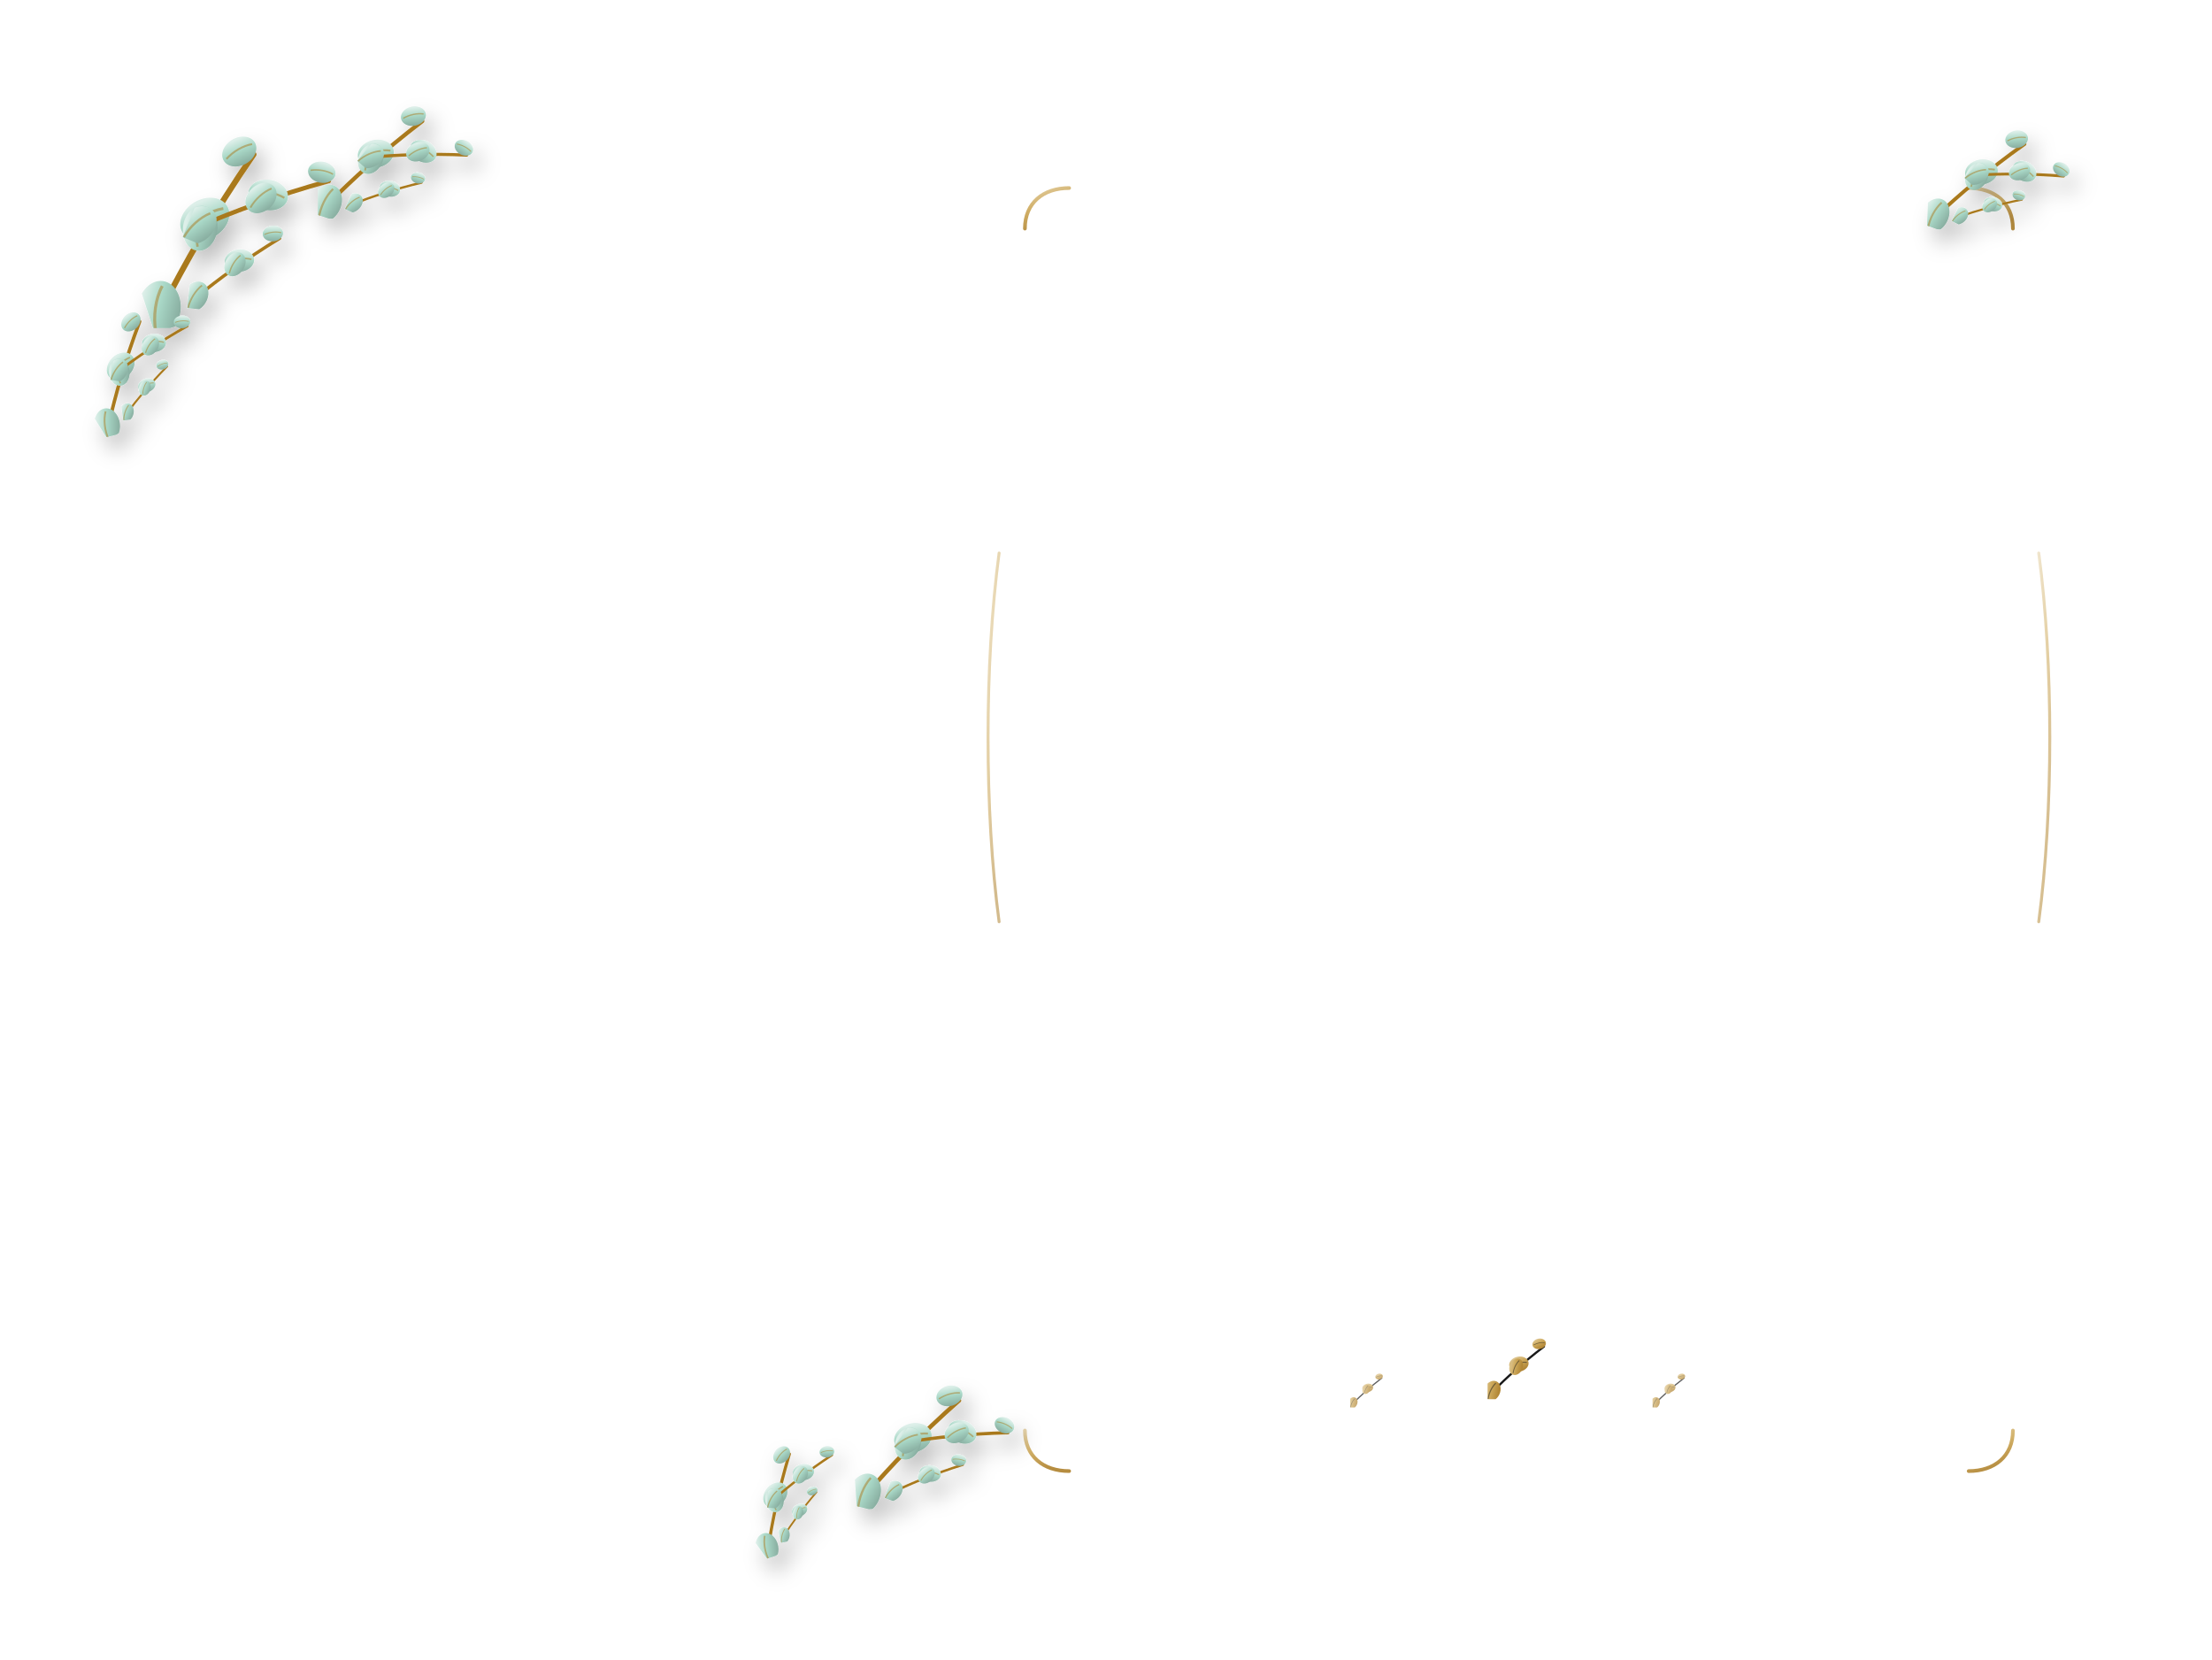
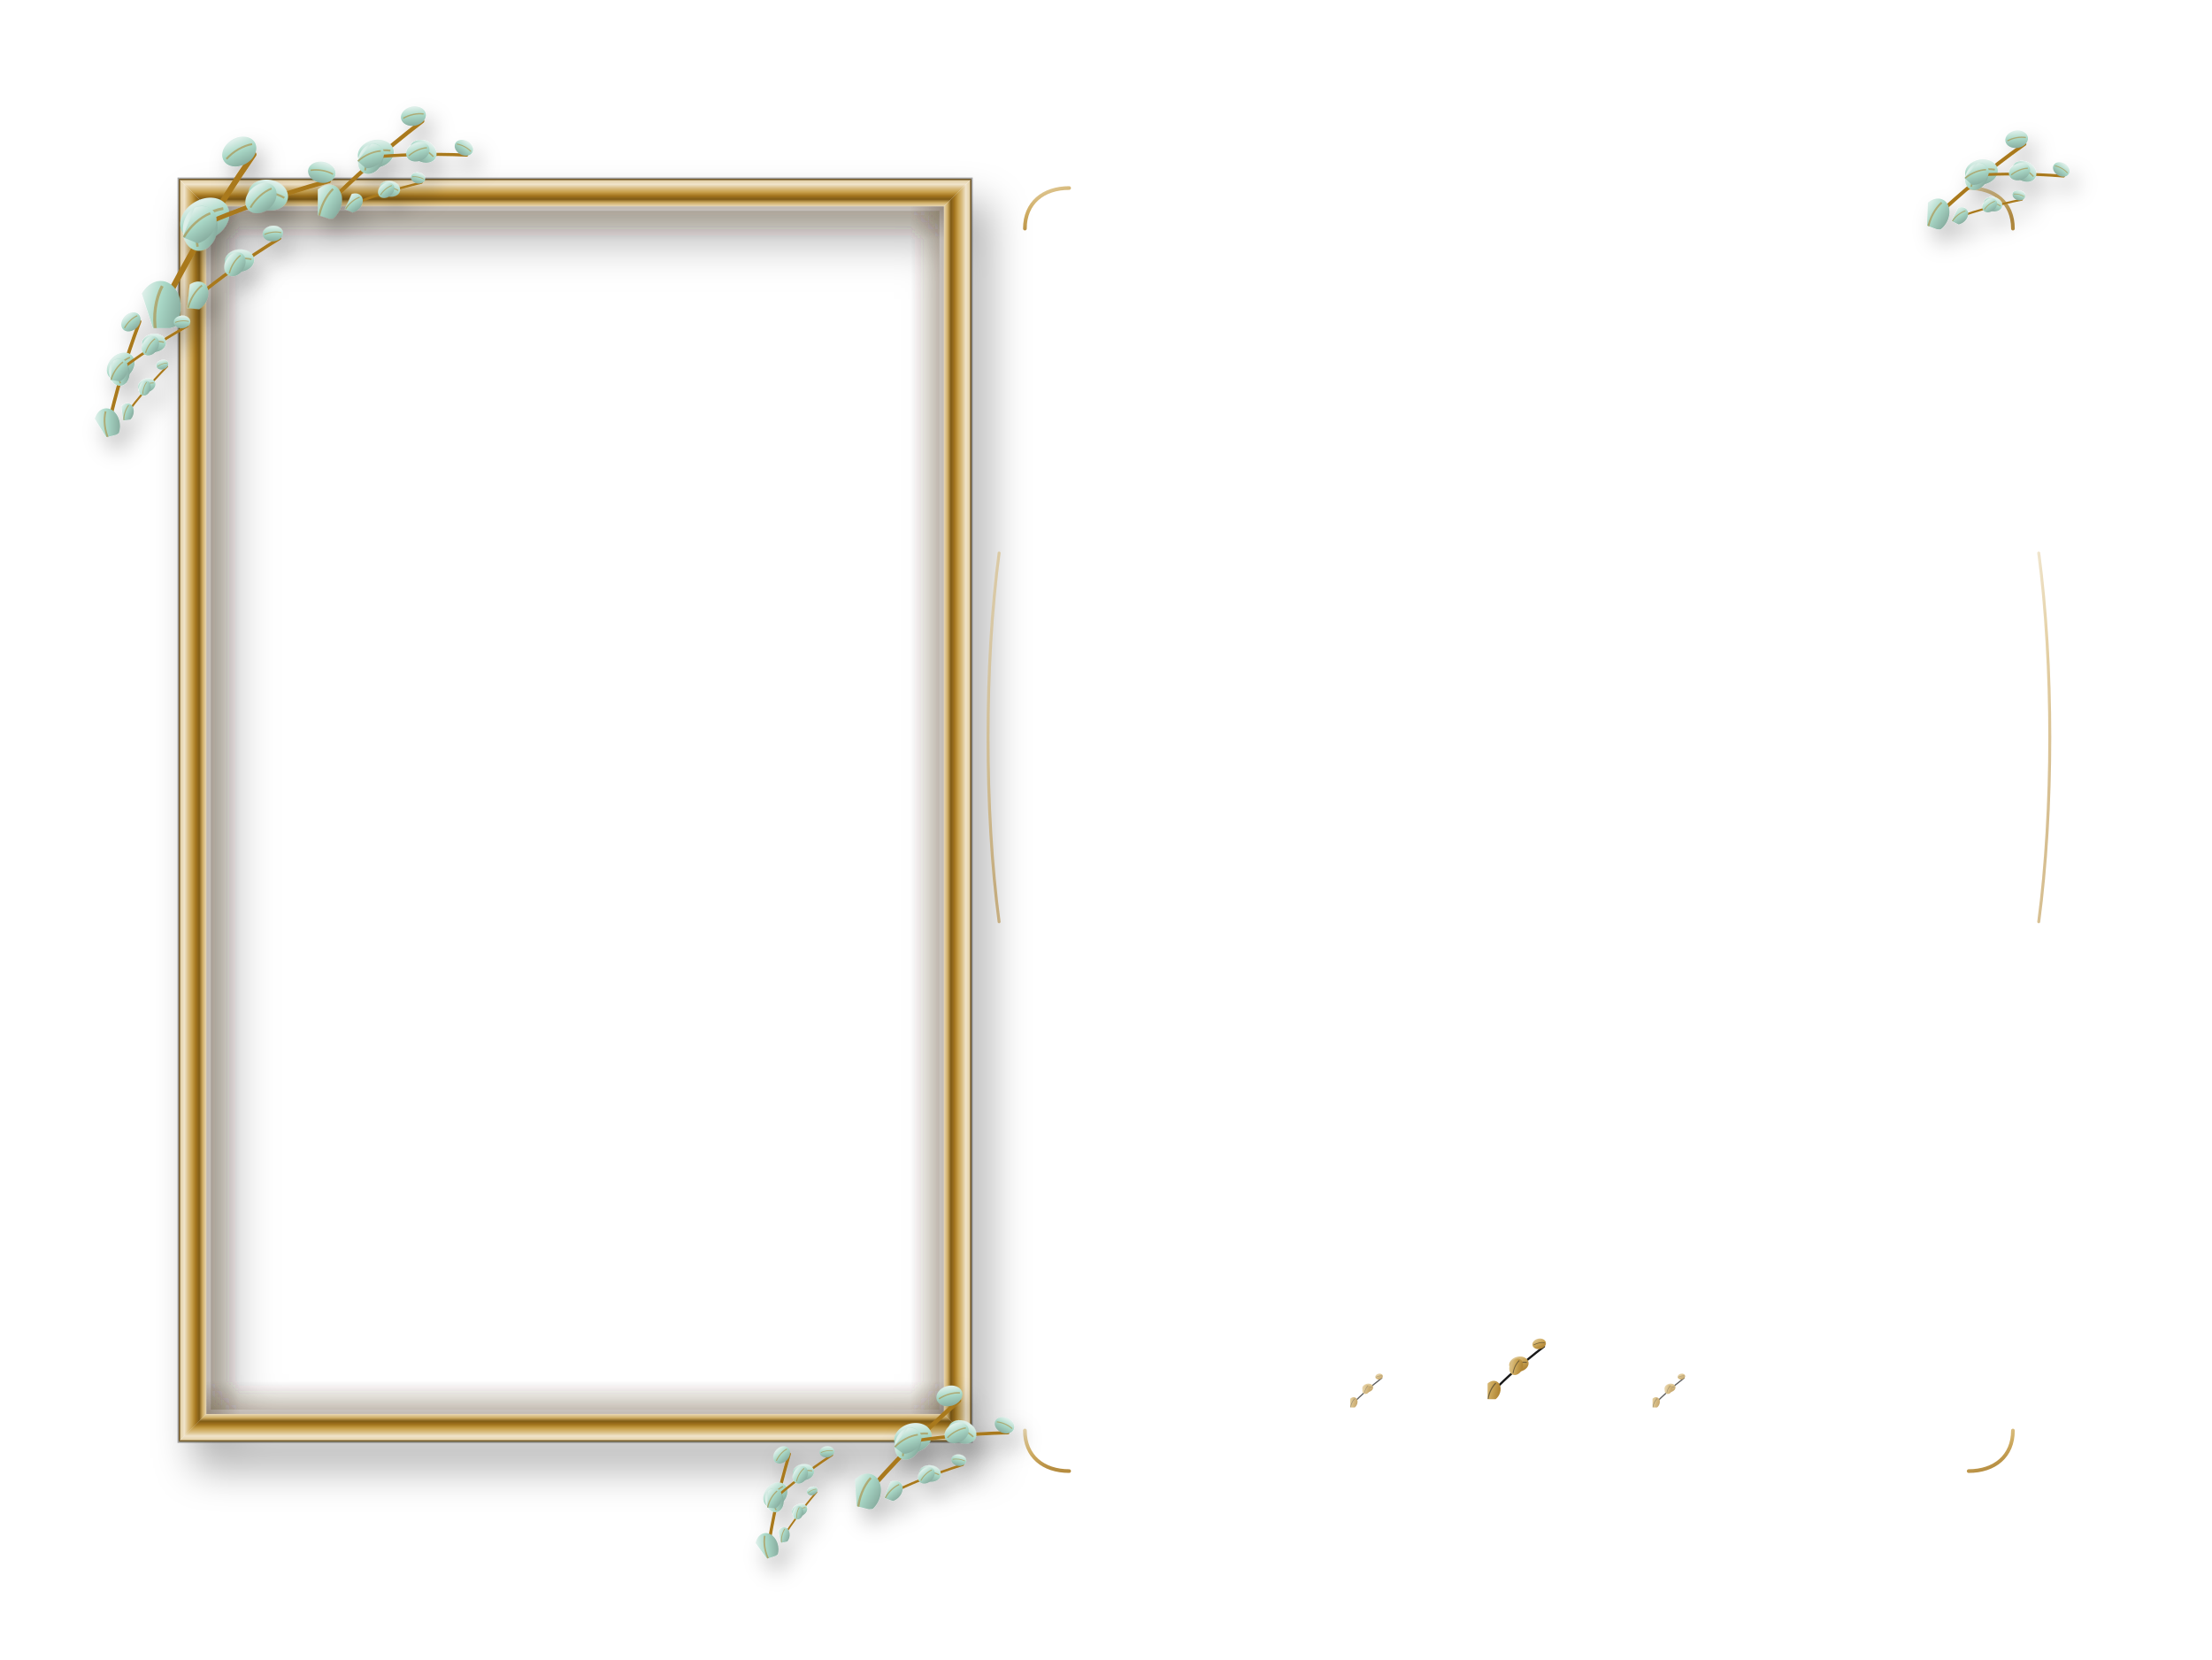
<svg xmlns="http://www.w3.org/2000/svg" viewBox="0 0 1200 900" width="1200" height="900">
  <defs>
+     <linearGradient id="bvT" x1="0" y1="0" x2="0" y2="1">
+       <stop offset="0%" stop-color="#986d1c" />
+       <stop offset="8%" stop-color="#e6d4ae" />
+       <stop offset="20%" stop-color="#f0e4cc" />
+       <stop offset="33%" stop-color="#dbc189" />
+       <stop offset="48%" stop-color="#c8a04a" />
+       <stop offset="62%" stop-color="#a1731d" />
+       <stop offset="74%" stop-color="#7f5b17" />
+       <stop offset="86%" stop-color="#d0ae65" />
+       <stop offset="100%" stop-color="#e9d9b7" />
+     </linearGradient>
+     <linearGradient id="bvL" x1="0" y1="0" x2="1" y2="0">
+       <stop offset="0%" stop-color="#986d1c" />
+       <stop offset="8%" stop-color="#e6d4ae" />
+       <stop offset="20%" stop-color="#f0e4cc" />
+       <stop offset="33%" stop-color="#dbc189" />
+       <stop offset="48%" stop-color="#c8a04a" />
+       <stop offset="62%" stop-color="#a1731d" />
+       <stop offset="74%" stop-color="#7f5b17" />
+       <stop offset="86%" stop-color="#d0ae65" />
+       <stop offset="100%" stop-color="#e9d9b7" />
+     </linearGradient>
+     <linearGradient id="bvB" x1="0" y1="1" x2="0" y2="0">
+       <stop offset="0%" stop-color="#986d1c" />
+       <stop offset="8%" stop-color="#e6d4ae" />
+       <stop offset="20%" stop-color="#f0e4cc" />
+       <stop offset="33%" stop-color="#dbc189" />
+       <stop offset="48%" stop-color="#c8a04a" />
+       <stop offset="62%" stop-color="#a1731d" />
+       <stop offset="74%" stop-color="#7f5b17" />
+       <stop offset="86%" stop-color="#d0ae65" />
+       <stop offset="100%" stop-color="#e9d9b7" />
+     </linearGradient>
+     <linearGradient id="bvR" x1="1" y1="0" x2="0" y2="0">
+       <stop offset="0%" stop-color="#986d1c" />
+       <stop offset="8%" stop-color="#e6d4ae" />
+       <stop offset="20%" stop-color="#f0e4cc" />
+       <stop offset="33%" stop-color="#dbc189" />
+       <stop offset="48%" stop-color="#c8a04a" />
+       <stop offset="62%" stop-color="#a1731d" />
+       <stop offset="74%" stop-color="#7f5b17" />
+       <stop offset="86%" stop-color="#d0ae65" />
+       <stop offset="100%" stop-color="#e9d9b7" />
+     </linearGradient>
+     <linearGradient id="isT" x1="0" y1="0" x2="0" y2="1">
+       <stop offset="0%" stop-color="#3d2610" stop-opacity="0.3" />
+       <stop offset="100%" stop-color="#3d2610" stop-opacity="0" />
+     </linearGradient>
+     <linearGradient id="isB" x1="0" y1="1" x2="0" y2="0">
+       <stop offset="0%" stop-color="#3d2610" stop-opacity="0.3" />
+       <stop offset="100%" stop-color="#3d2610" stop-opacity="0" />
+     </linearGradient>
+     <linearGradient id="isL" x1="0" y1="0" x2="1" y2="0">
+       <stop offset="0%" stop-color="#3d2610" stop-opacity="0.3" />
+       <stop offset="100%" stop-color="#3d2610" stop-opacity="0" />
+     </linearGradient>
+     <linearGradient id="isR" x1="1" y1="0" x2="0" y2="0">
+       <stop offset="0%" stop-color="#3d2610" stop-opacity="0.3" />
+       <stop offset="100%" stop-color="#3d2610" stop-opacity="0" />
+     </linearGradient>
+     <filter id="castR" x="-16%" y="-12%" width="136%" height="128%">
+       <feDropShadow dx="9" dy="14" stdDeviation="11" flood-color="#000000" flood-opacity="0.34" />
+     </filter>
    <linearGradient id="pt" x1="0" y1="1" x2="0.15" y2="0">
      <stop offset="0%" stop-color="#84a89b" />
      <stop offset="58%" stop-color="#a9d8c7" />
      <stop offset="100%" stop-color="#ddefe9" />
    </linearGradient>
    <symbol id="mot" viewBox="-50 -50 100 100">
      <path d="M-42,38 C-20,16 6,-8 40,-34" fill="none" stroke="currentColor" stroke-width="3.5" stroke-linecap="round" />
      <g transform="translate(-43,37) rotate(-64) scale(1)">
        <ellipse cx="0" cy="0" rx="17" ry="13" />
        <path d="M-14,0 C-5,-3 6,-3 14,0" fill="none" stroke="currentColor" stroke-width="1.8" opacity="0.5" />
      </g>
      <g transform="translate(-0.04,-5.96) rotate(-12) scale(0.92)">
        <ellipse cx="0" cy="0" rx="17" ry="13" />
        <path d="M-14,0 C-5,-3 6,-3 14,0" fill="none" stroke="currentColor" stroke-width="1.8" opacity="0.5" />
      </g>
      <g transform="translate(-4.4,-1.6) rotate(-64) scale(0.8)">
        <ellipse cx="0" cy="0" rx="17" ry="13" />
        <path d="M-14,0 C-5,-3 6,-3 14,0" fill="none" stroke="currentColor" stroke-width="1.8" opacity="0.5" />
      </g>
      <g transform="translate(32.32,-38.32) rotate(-12) scale(0.64)">
        <ellipse cx="0" cy="0" rx="17" ry="13" />
        <path d="M-14,0 C-5,-3 6,-3 14,0" fill="none" stroke="currentColor" stroke-width="1.8" opacity="0.5" />
      </g>
    </symbol>
    <symbol id="dec" viewBox="-100 -100 200 200">
      <g fill="url(#pt)" color="#a9791f">
        <use href="#mot" x="-50" y="-50" width="100" height="100" transform="translate(-22,10) rotate(-18) scale(1.5)" />
        <use href="#mot" x="-50" y="-50" width="100" height="100" transform="translate(30,-14) rotate(22) scale(1.15)" />
        <use href="#mot" x="-50" y="-50" width="100" height="100" transform="translate(6,44) rotate(6) scale(0.85)" />
      </g>
    </symbol>
    <linearGradient id="pnl" x1="0" y1="0" x2="0.4" y2="1">
      <stop offset="0%" stop-color="#e1cb9b" />
      <stop offset="52%" stop-color="#c8a04a" />
      <stop offset="100%" stop-color="#a9791f" />
    </linearGradient>
    <symbol id="pmo" viewBox="-50 -50 100 100">
      <path d="M-42,38 C-20,16 6,-8 40,-34" fill="none" stroke="currentColor" stroke-width="3.5" stroke-linecap="round" />
      <g transform="translate(-43,37) rotate(-64) scale(1)">
        <ellipse cx="0" cy="0" rx="17" ry="13" />
        <path d="M-14,0 C-5,-3 6,-3 14,0" fill="none" stroke="currentColor" stroke-width="1.8" opacity="0.5" />
      </g>
      <g transform="translate(-0.04,-5.96) rotate(-12) scale(0.92)">
        <ellipse cx="0" cy="0" rx="17" ry="13" />
        <path d="M-14,0 C-5,-3 6,-3 14,0" fill="none" stroke="currentColor" stroke-width="1.8" opacity="0.5" />
      </g>
      <g transform="translate(-4.4,-1.6) rotate(-64) scale(0.8)">
        <ellipse cx="0" cy="0" rx="17" ry="13" />
        <path d="M-14,0 C-5,-3 6,-3 14,0" fill="none" stroke="currentColor" stroke-width="1.8" opacity="0.5" />
      </g>
      <g transform="translate(32.32,-38.32) rotate(-12) scale(0.64)">
        <ellipse cx="0" cy="0" rx="17" ry="13" />
        <path d="M-14,0 C-5,-3 6,-3 14,0" fill="none" stroke="currentColor" stroke-width="1.8" opacity="0.5" />
      </g>
    </symbol>
    <filter id="dr" x="-26%" y="-26%" width="154%" height="154%">
      <feDropShadow dx="4" dy="7" stdDeviation="6" flood-color="#000000" flood-opacity="0.26" />
    </filter>
  </defs>
+   <g transform="translate(112,112)" filter="url(#castR)">
+     <path d="M-15,-15 L415,-15 L400,0 L0,0 Z" fill="url(#bvT)" />
+     <path d="M-15,-15 L0,0 L0,655 L-15,670 Z" fill="url(#bvL)" />
+     <path d="M415,-15 L415,670 L400,655 L400,0 Z" fill="url(#bvR)" />
+     <path d="M415,670 L-15,670 L0,655 L400,655 Z" fill="url(#bvB)" />
+     <rect x="-15" y="-15" width="430" height="685" fill="none" stroke="#00000055" stroke-width="1.4" />
+     <rect x="1.2" y="1.2" width="397.6" height="652.6" fill="none" stroke="#ffffffaa" stroke-width="2.2" />
+     <rect x="0" y="0" width="400" height="18" fill="url(#isT)" />
+     <rect x="0" y="637" width="400" height="18" fill="url(#isB)" />
+     <rect x="0" y="0" width="18" height="655" fill="url(#isL)" />
+     <rect x="382" y="0" width="18" height="655" fill="url(#isR)" />
+   </g>
  <g fill="none" stroke="url(#pnl)" stroke-linecap="round" opacity="0.85">
    <path d="M556,124 C556,110 566,102 580,102" stroke-width="2" />
    <path d="M1092,124 C1092,110 1082,102 1068,102" stroke-width="2" />
    <path d="M556,776 C556,790 566,798 580,798" stroke-width="2" />
    <path d="M1092,776 C1092,790 1082,798 1068,798" stroke-width="2" />
    <path d="M542,300 C534,360 534,440 542,500" stroke-width="1.6" opacity="0.6" />
    <path d="M1106,300 C1114,360 1114,440 1106,500" stroke-width="1.6" opacity="0.6" />
  </g>
  <g fill="url(#pnl)" opacity="0.9">
    <use href="#pmo" x="-50" y="-50" width="100" height="100" transform="translate(824,742) scale(0.34)" />
    <use href="#pmo" x="-50" y="-50" width="100" height="100" transform="translate(742,754) scale(0.19)" opacity="0.7" />
    <use href="#pmo" x="-50" y="-50" width="100" height="100" transform="translate(906,754) scale(0.19)" opacity="0.7" />
  </g>
  <g filter="url(#dr)">
    <use href="#dec" x="-100" y="-100" width="200" height="200" transform="translate(126,118) scale(0.6)" />
    <use href="#dec" x="-100" y="-100" width="200" height="200" transform="translate(214,86) rotate(18) scale(0.42)" />
    <use href="#dec" x="-100" y="-100" width="200" height="200" transform="translate(74,196) rotate(-14) scale(0.36)" />
    <use href="#dec" x="-100" y="-100" width="200" height="200" transform="translate(506,782) rotate(14) scale(0.44)" />
    <use href="#dec" x="-100" y="-100" width="200" height="200" transform="translate(428,808) rotate(-18) scale(0.32)" />
    <use href="#dec" x="-100" y="-100" width="200" height="200" transform="translate(1084,96) rotate(20) scale(0.38)" />
  </g>
</svg>
